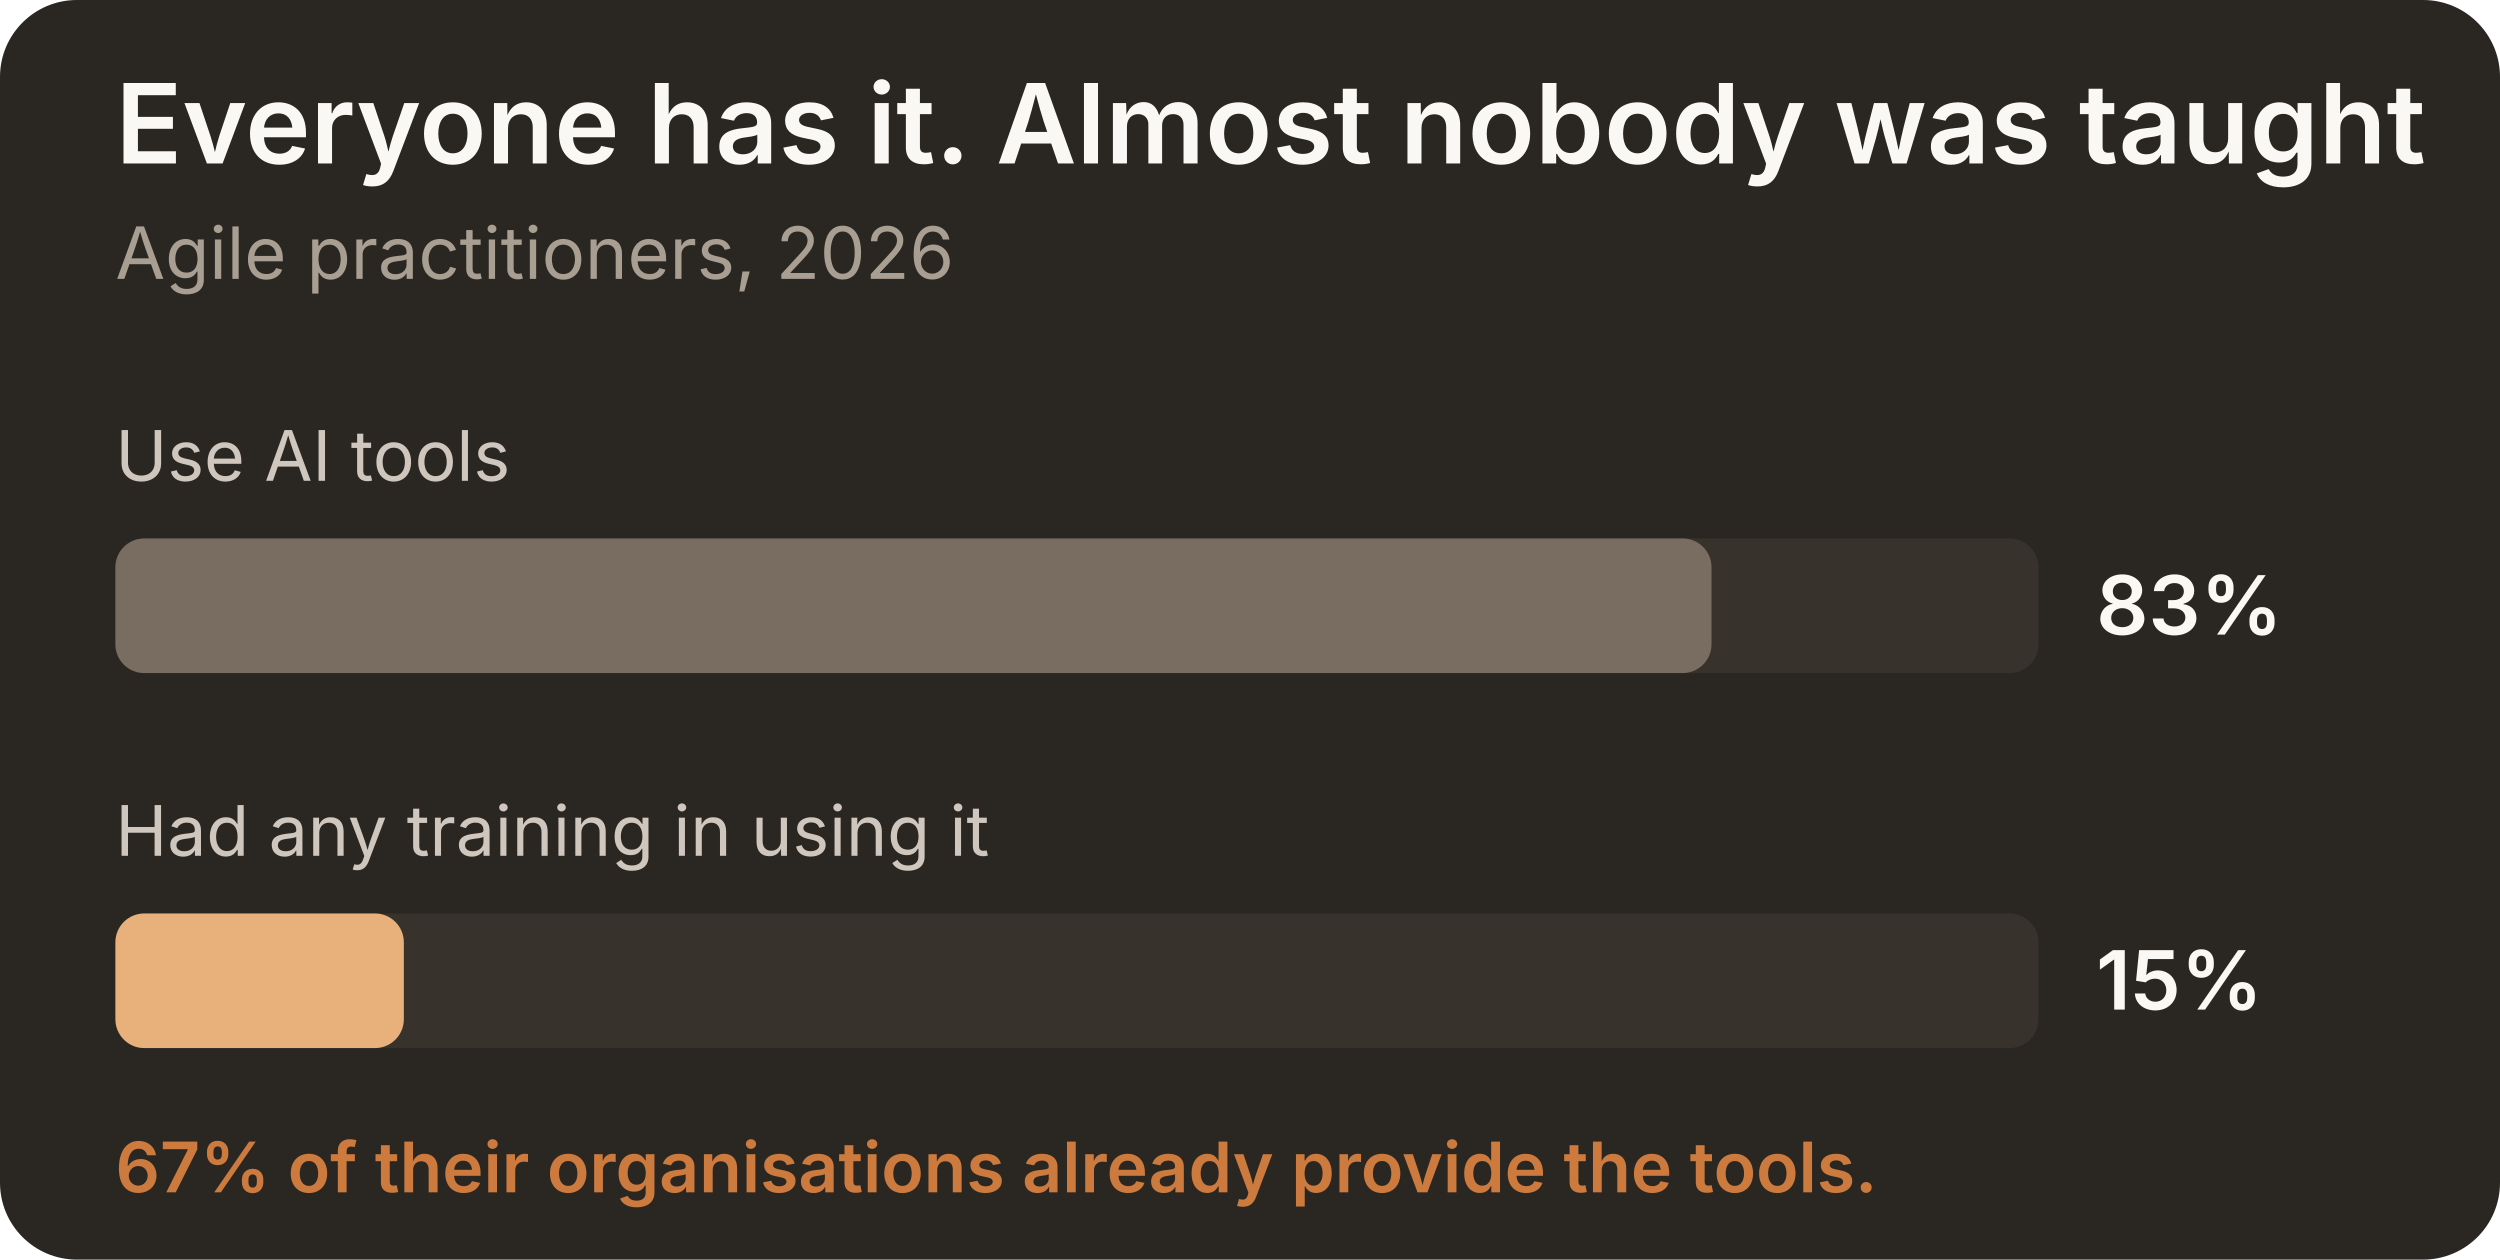
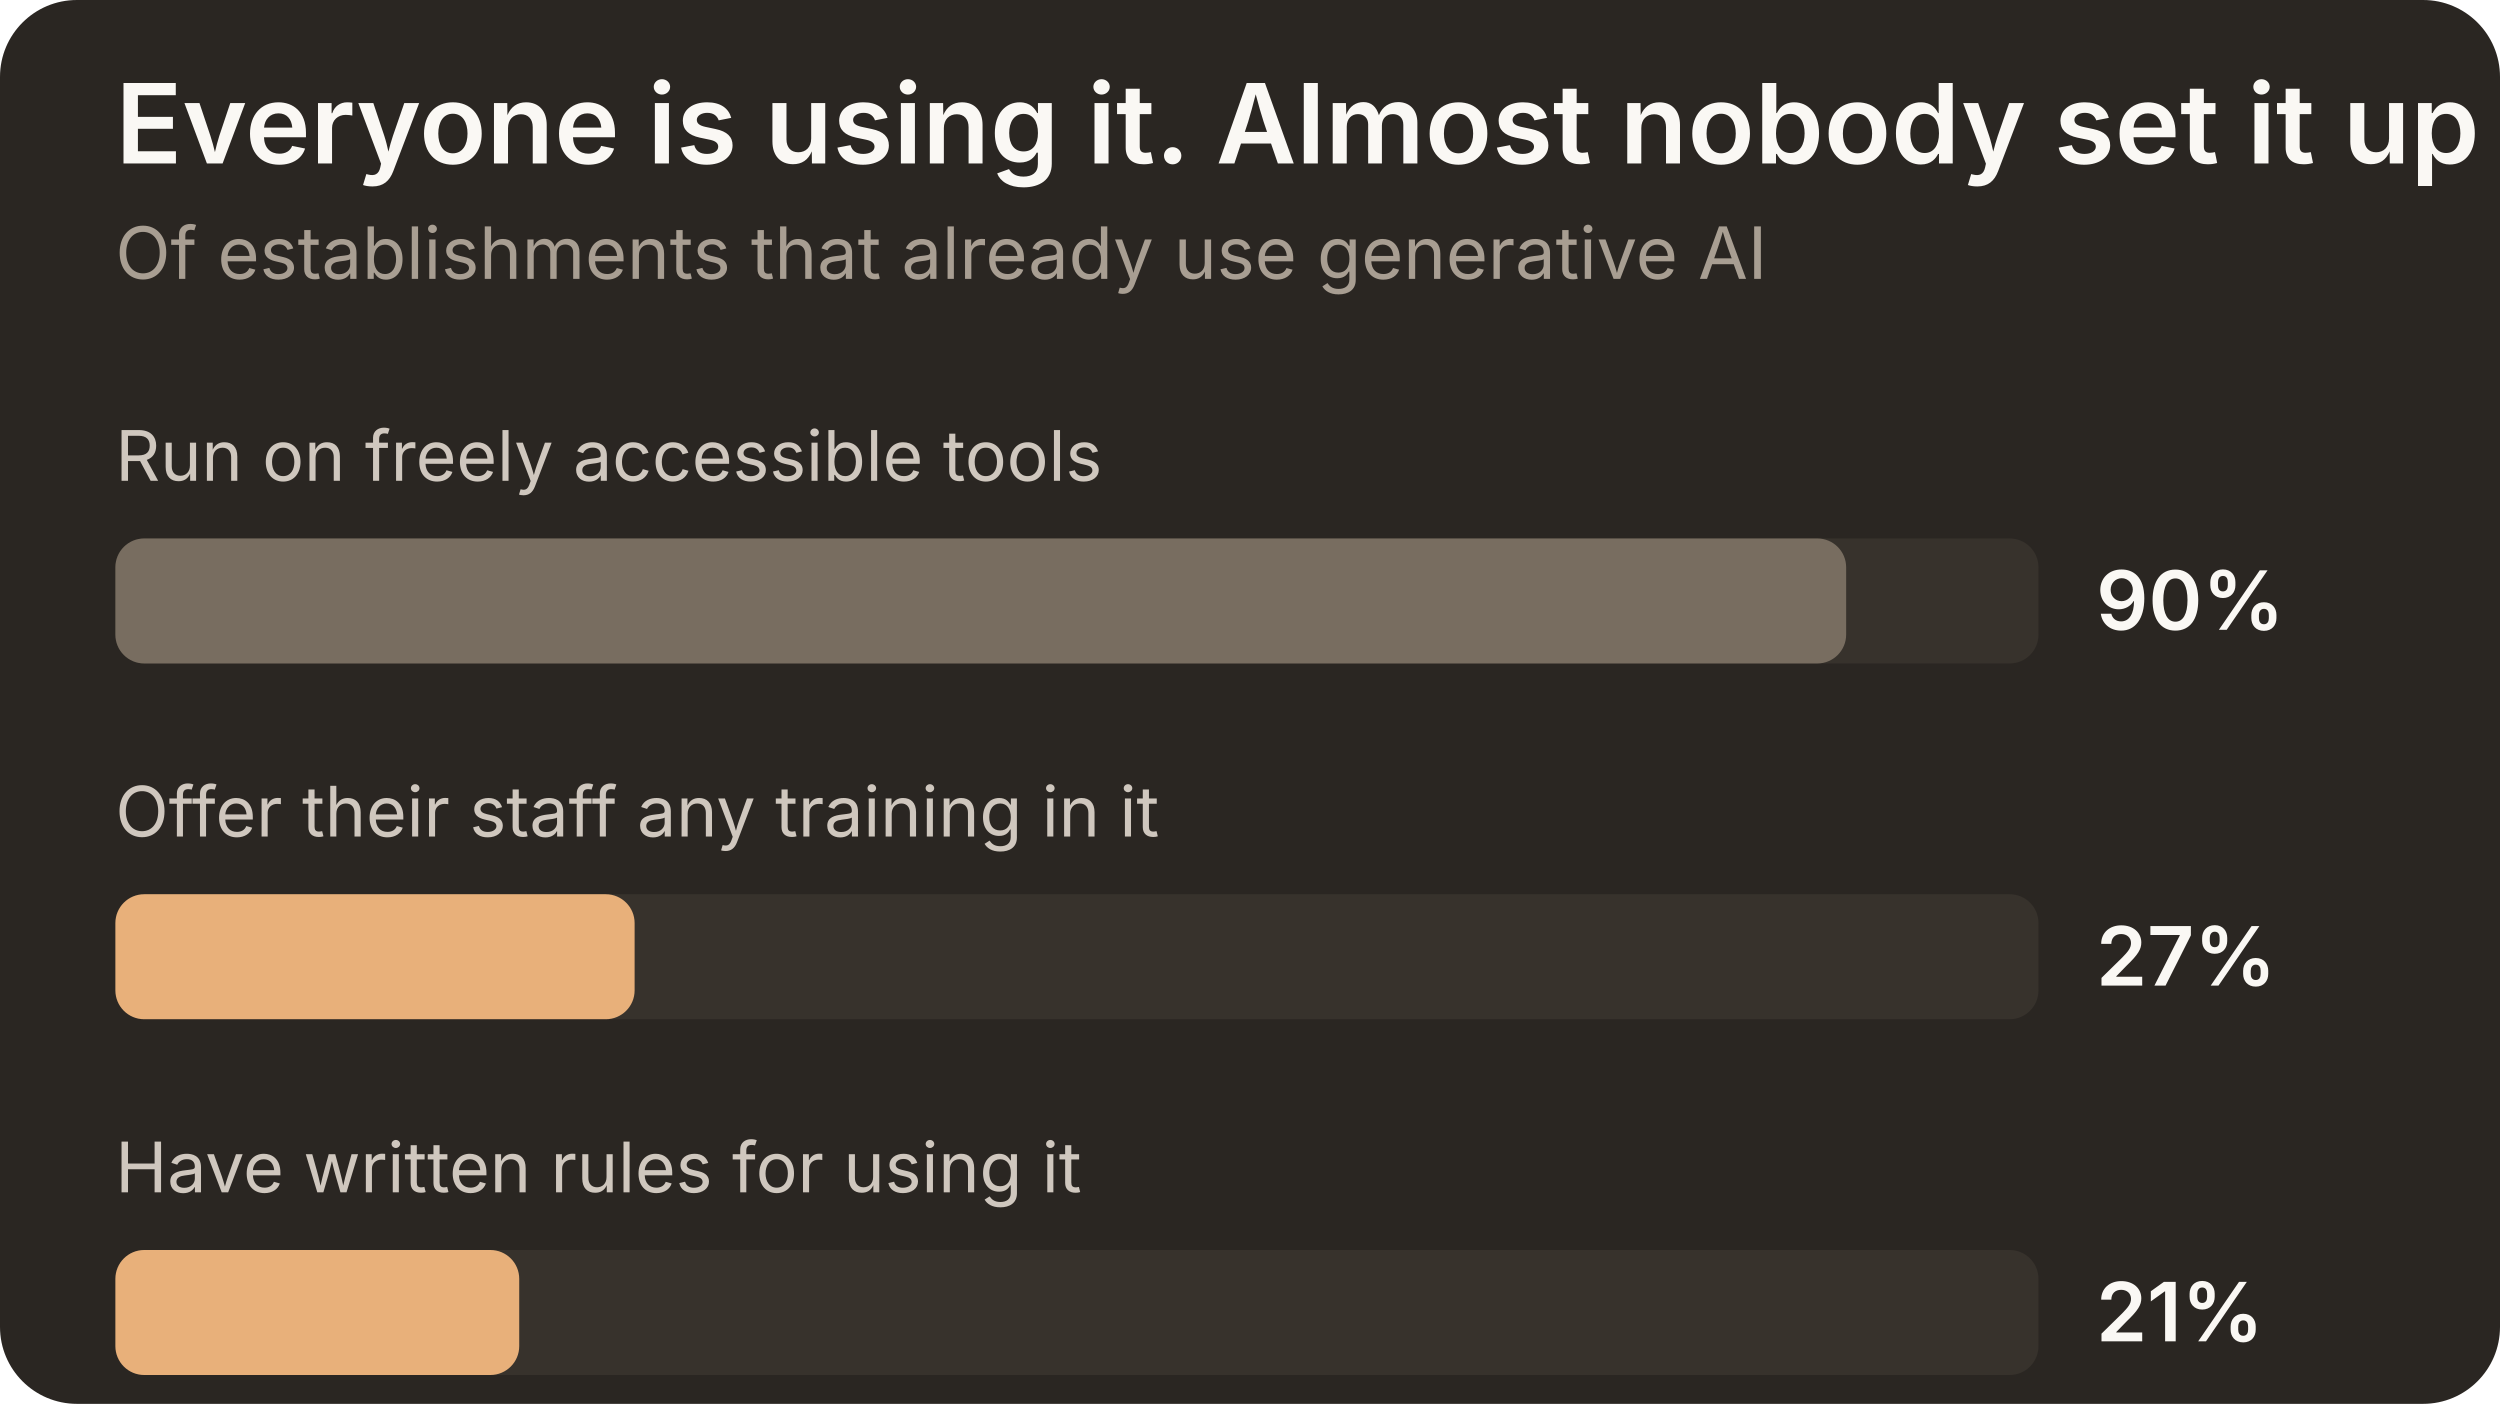
- <svg xmlns="http://www.w3.org/2000/svg" viewBox="0 0 520 262" role="img" aria-label="Access is not the constraint. 83 percent of agile practitioners use AI tools, while only 15 percent have had any formal training on using it in an agile context. Source: AI4Agile Practitioners Report 2026, 289 practitioners across more than 20 countries.">
-   <rect x="0" y="0" width="520" height="262" rx="16" fill="#2a2622" />
-   <text x="24" y="34" font-family="'Inter', system-ui, -apple-system, sans-serif" font-size="23" fill="#faf8f4" font-weight="600">Everyone has it. Almost nobody was taught</text>
-   <text x="24" y="58" font-family="'Inter', system-ui, -apple-system, sans-serif" font-size="15" fill="#a89e92">Agile practitioners, 2026</text>
-   <text x="24" y="100" font-family="'Inter', system-ui, -apple-system, sans-serif" font-size="14.5" fill="#cfc7be">Use AI tools</text>
-   <rect x="24" y="112" width="400" height="28" rx="6" fill="#37322c" />
-   <rect x="24" y="112" width="332" height="28" rx="6" fill="#786d60" />
-   <text x="436" y="132" font-family="'Inter', system-ui, -apple-system, sans-serif" font-size="17" fill="#faf8f4" font-weight="600">83%</text>
-   <text x="24" y="178" font-family="'Inter', system-ui, -apple-system, sans-serif" font-size="14.5" fill="#cfc7be">Had any training in using it</text>
-   <rect x="24" y="190" width="400" height="28" rx="6" fill="#37322c" />
-   <rect x="24" y="190" width="60" height="28" rx="6" fill="#e8b07a" />
-   <text x="436" y="210" font-family="'Inter', system-ui, -apple-system, sans-serif" font-size="17" fill="#faf8f4" font-weight="600">15%</text>
-   <text x="24" y="248" font-family="'Inter', system-ui, -apple-system, sans-serif" font-size="14.5" fill="#cc7a3e" font-weight="600">67% of their organisations already provide the tools.</text>
+ <svg xmlns="http://www.w3.org/2000/svg" viewBox="0 0 520 292" role="img" aria-label="Among establishments already using generative AI in Germany: 90 percent run on freely accessible AI systems, 27 percent offer their staff any training in the professional use of the technology, and 21 percent have written internal rules for its use. Source: IAB-Betriebspanel 2025, published as IAB-Kurzbericht 8 of 2026.">
+   <rect x="0" y="0" width="520" height="292" rx="16" fill="#2a2622" />
+   <text x="24" y="34" font-family="'Inter', system-ui, -apple-system, sans-serif" font-size="23" fill="#faf8f4" font-weight="600">Everyone is using it. Almost nobody set it up</text>
+   <text x="24" y="58" font-family="'Inter', system-ui, -apple-system, sans-serif" font-size="15" fill="#a89e92">Of establishments that already use generative AI</text>
+   <text x="24" y="100" font-family="'Inter', system-ui, -apple-system, sans-serif" font-size="14.5" fill="#cfc7be">Run on freely accessible tools</text>
+   <rect x="24" y="112" width="400" height="26" rx="6" fill="#37322c" />
+   <rect x="24" y="112" width="360" height="26" rx="6" fill="#786d60" />
+   <text x="436" y="131" font-family="'Inter', system-ui, -apple-system, sans-serif" font-size="17" fill="#faf8f4" font-weight="600">90%</text>
+   <text x="24" y="174" font-family="'Inter', system-ui, -apple-system, sans-serif" font-size="14.5" fill="#cfc7be">Offer their staff any training in it</text>
+   <rect x="24" y="186" width="400" height="26" rx="6" fill="#37322c" />
+   <rect x="24" y="186" width="108" height="26" rx="6" fill="#e8b07a" />
+   <text x="436" y="205" font-family="'Inter', system-ui, -apple-system, sans-serif" font-size="17" fill="#faf8f4" font-weight="600">27%</text>
+   <text x="24" y="248" font-family="'Inter', system-ui, -apple-system, sans-serif" font-size="14.5" fill="#cfc7be">Have written rules for using it</text>
+   <rect x="24" y="260" width="400" height="26" rx="6" fill="#37322c" />
+   <rect x="24" y="260" width="84" height="26" rx="6" fill="#e8b07a" />
+   <text x="436" y="279" font-family="'Inter', system-ui, -apple-system, sans-serif" font-size="17" fill="#faf8f4" font-weight="600">21%</text>
</svg>
